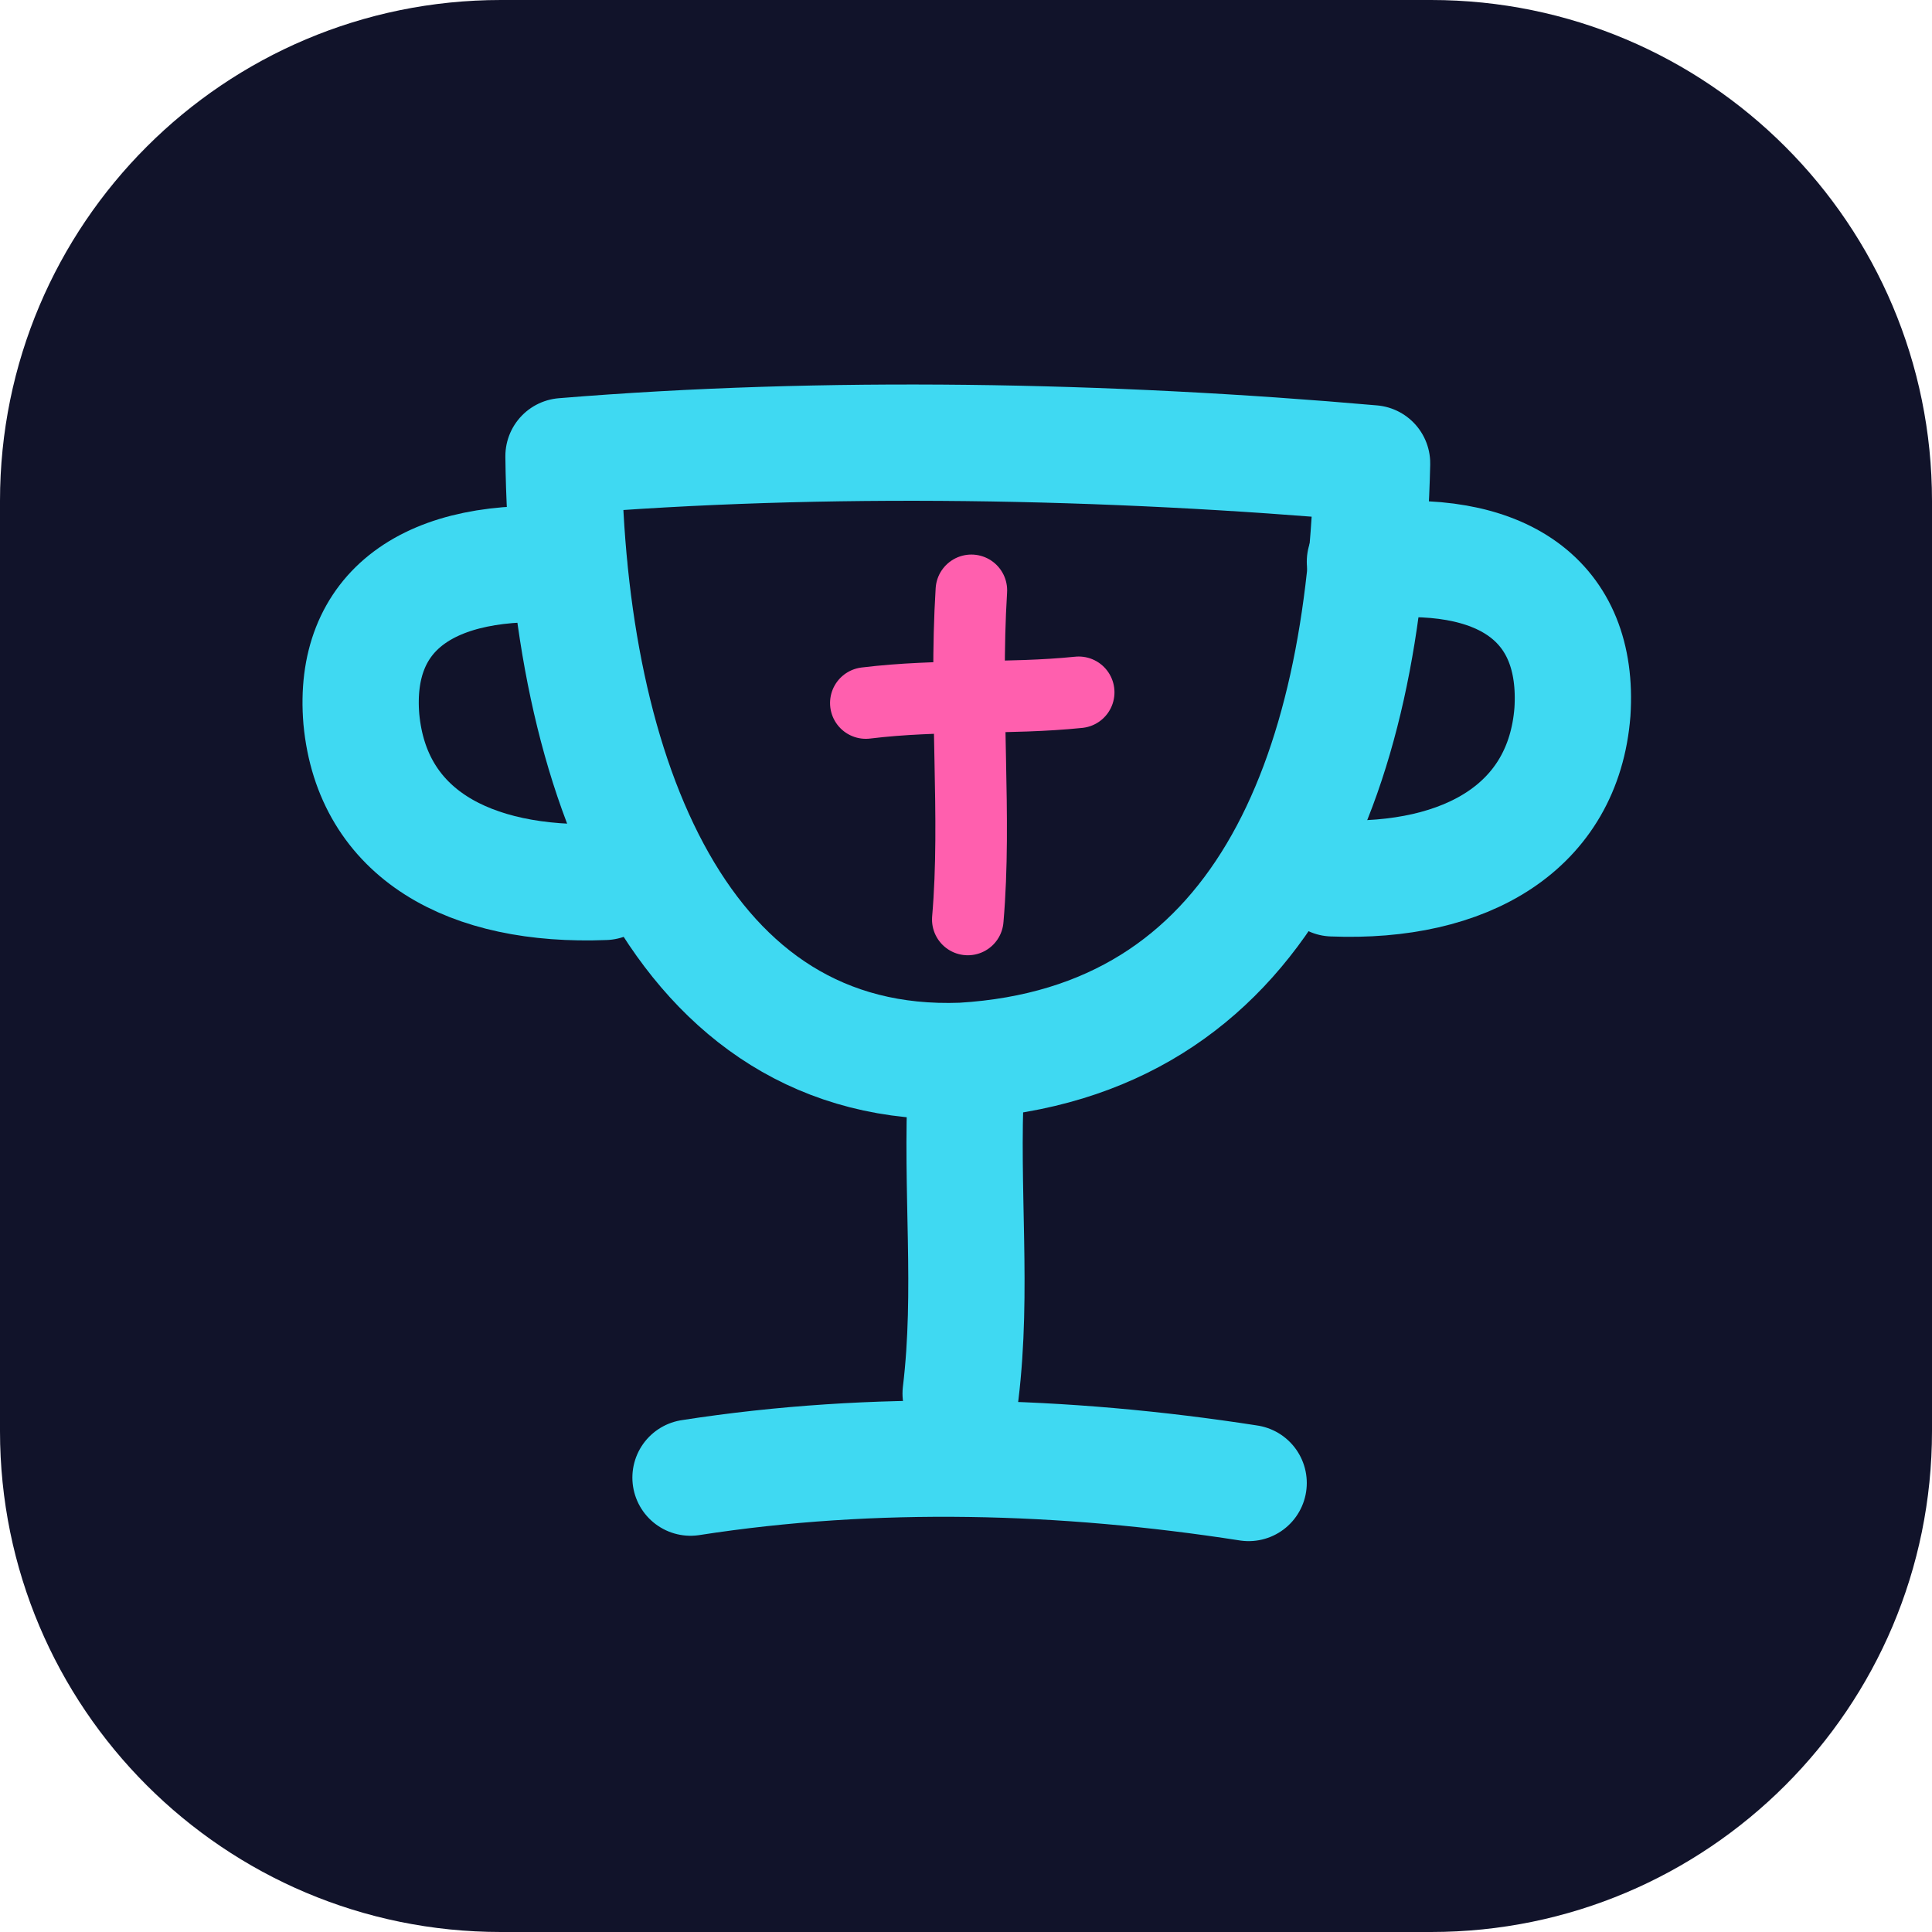
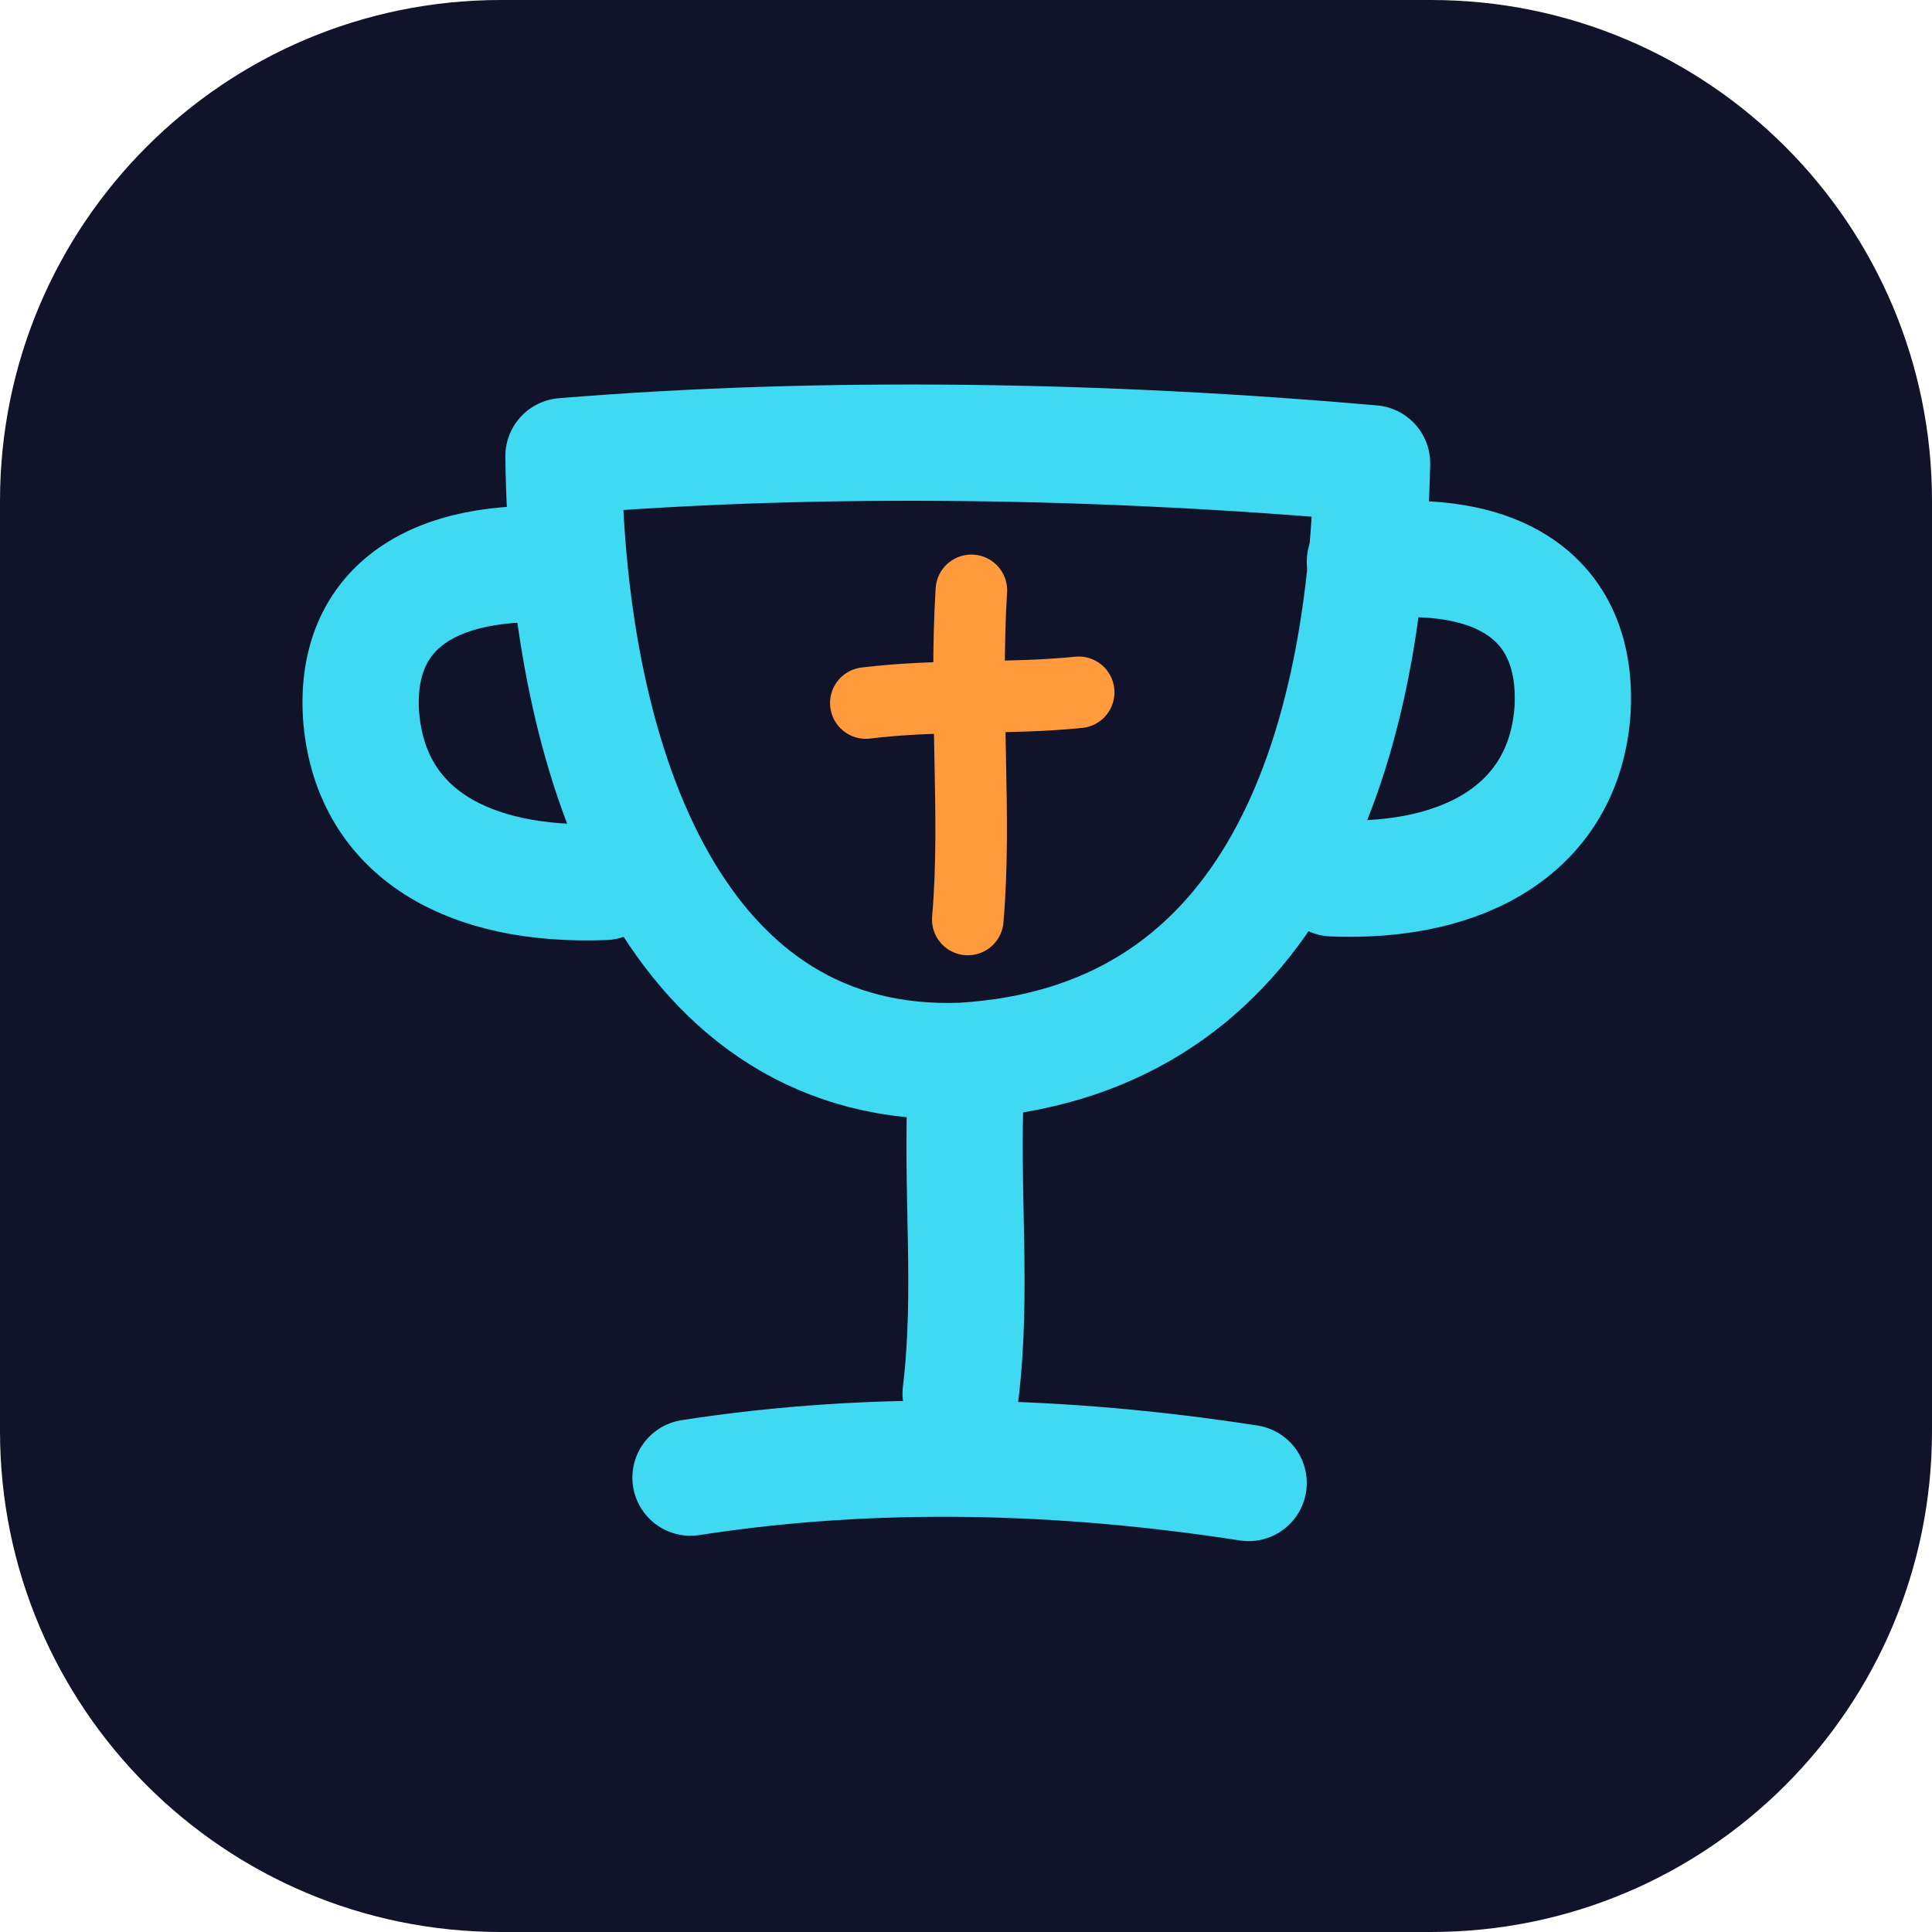
<svg xmlns="http://www.w3.org/2000/svg" viewBox="0 0 108 108">
  <rect width="108" height="108" rx="28" fill="#11132a" />
  <g fill="none" stroke="#3fd9f2" stroke-width="6.5" stroke-linecap="round" stroke-linejoin="round">
    <path d="M31.5 25.5c14.6-1.2 30.4-.9 45.2.4-.4 17.6-6.2 32.4-22.9 33.4C38 59.9 31.7 43.3 31.5 25.5Z" />
    <path d="M31.8 31.6c-7.9-.6-12.1 2.6-11.6 8.6.6 6.4 6 9.4 13.6 9.1" />
    <path d="M76.3 31.4c7.7-.9 12 2.2 11.6 8.4-.5 6.4-5.9 9.6-13.4 9.3" />
    <path d="M54 60.5c-.3 6.1.4 11.6-.3 17.4" />
    <path d="M38.6 82.6c10.3-1.6 20.9-1.3 31.2.3" />
  </g>
-   <g fill="none" stroke="#ff5fae" stroke-width="4" stroke-linecap="round">
+   <g fill="none" stroke="#ff9a3d" stroke-width="4" stroke-linecap="round">
    <path d="M54.3 33c-.4 6.5.3 12.6-.2 18.4" />
    <path d="M48.4 39.3c4.1-.5 8-.2 11.9-.6" />
  </g>
</svg>
